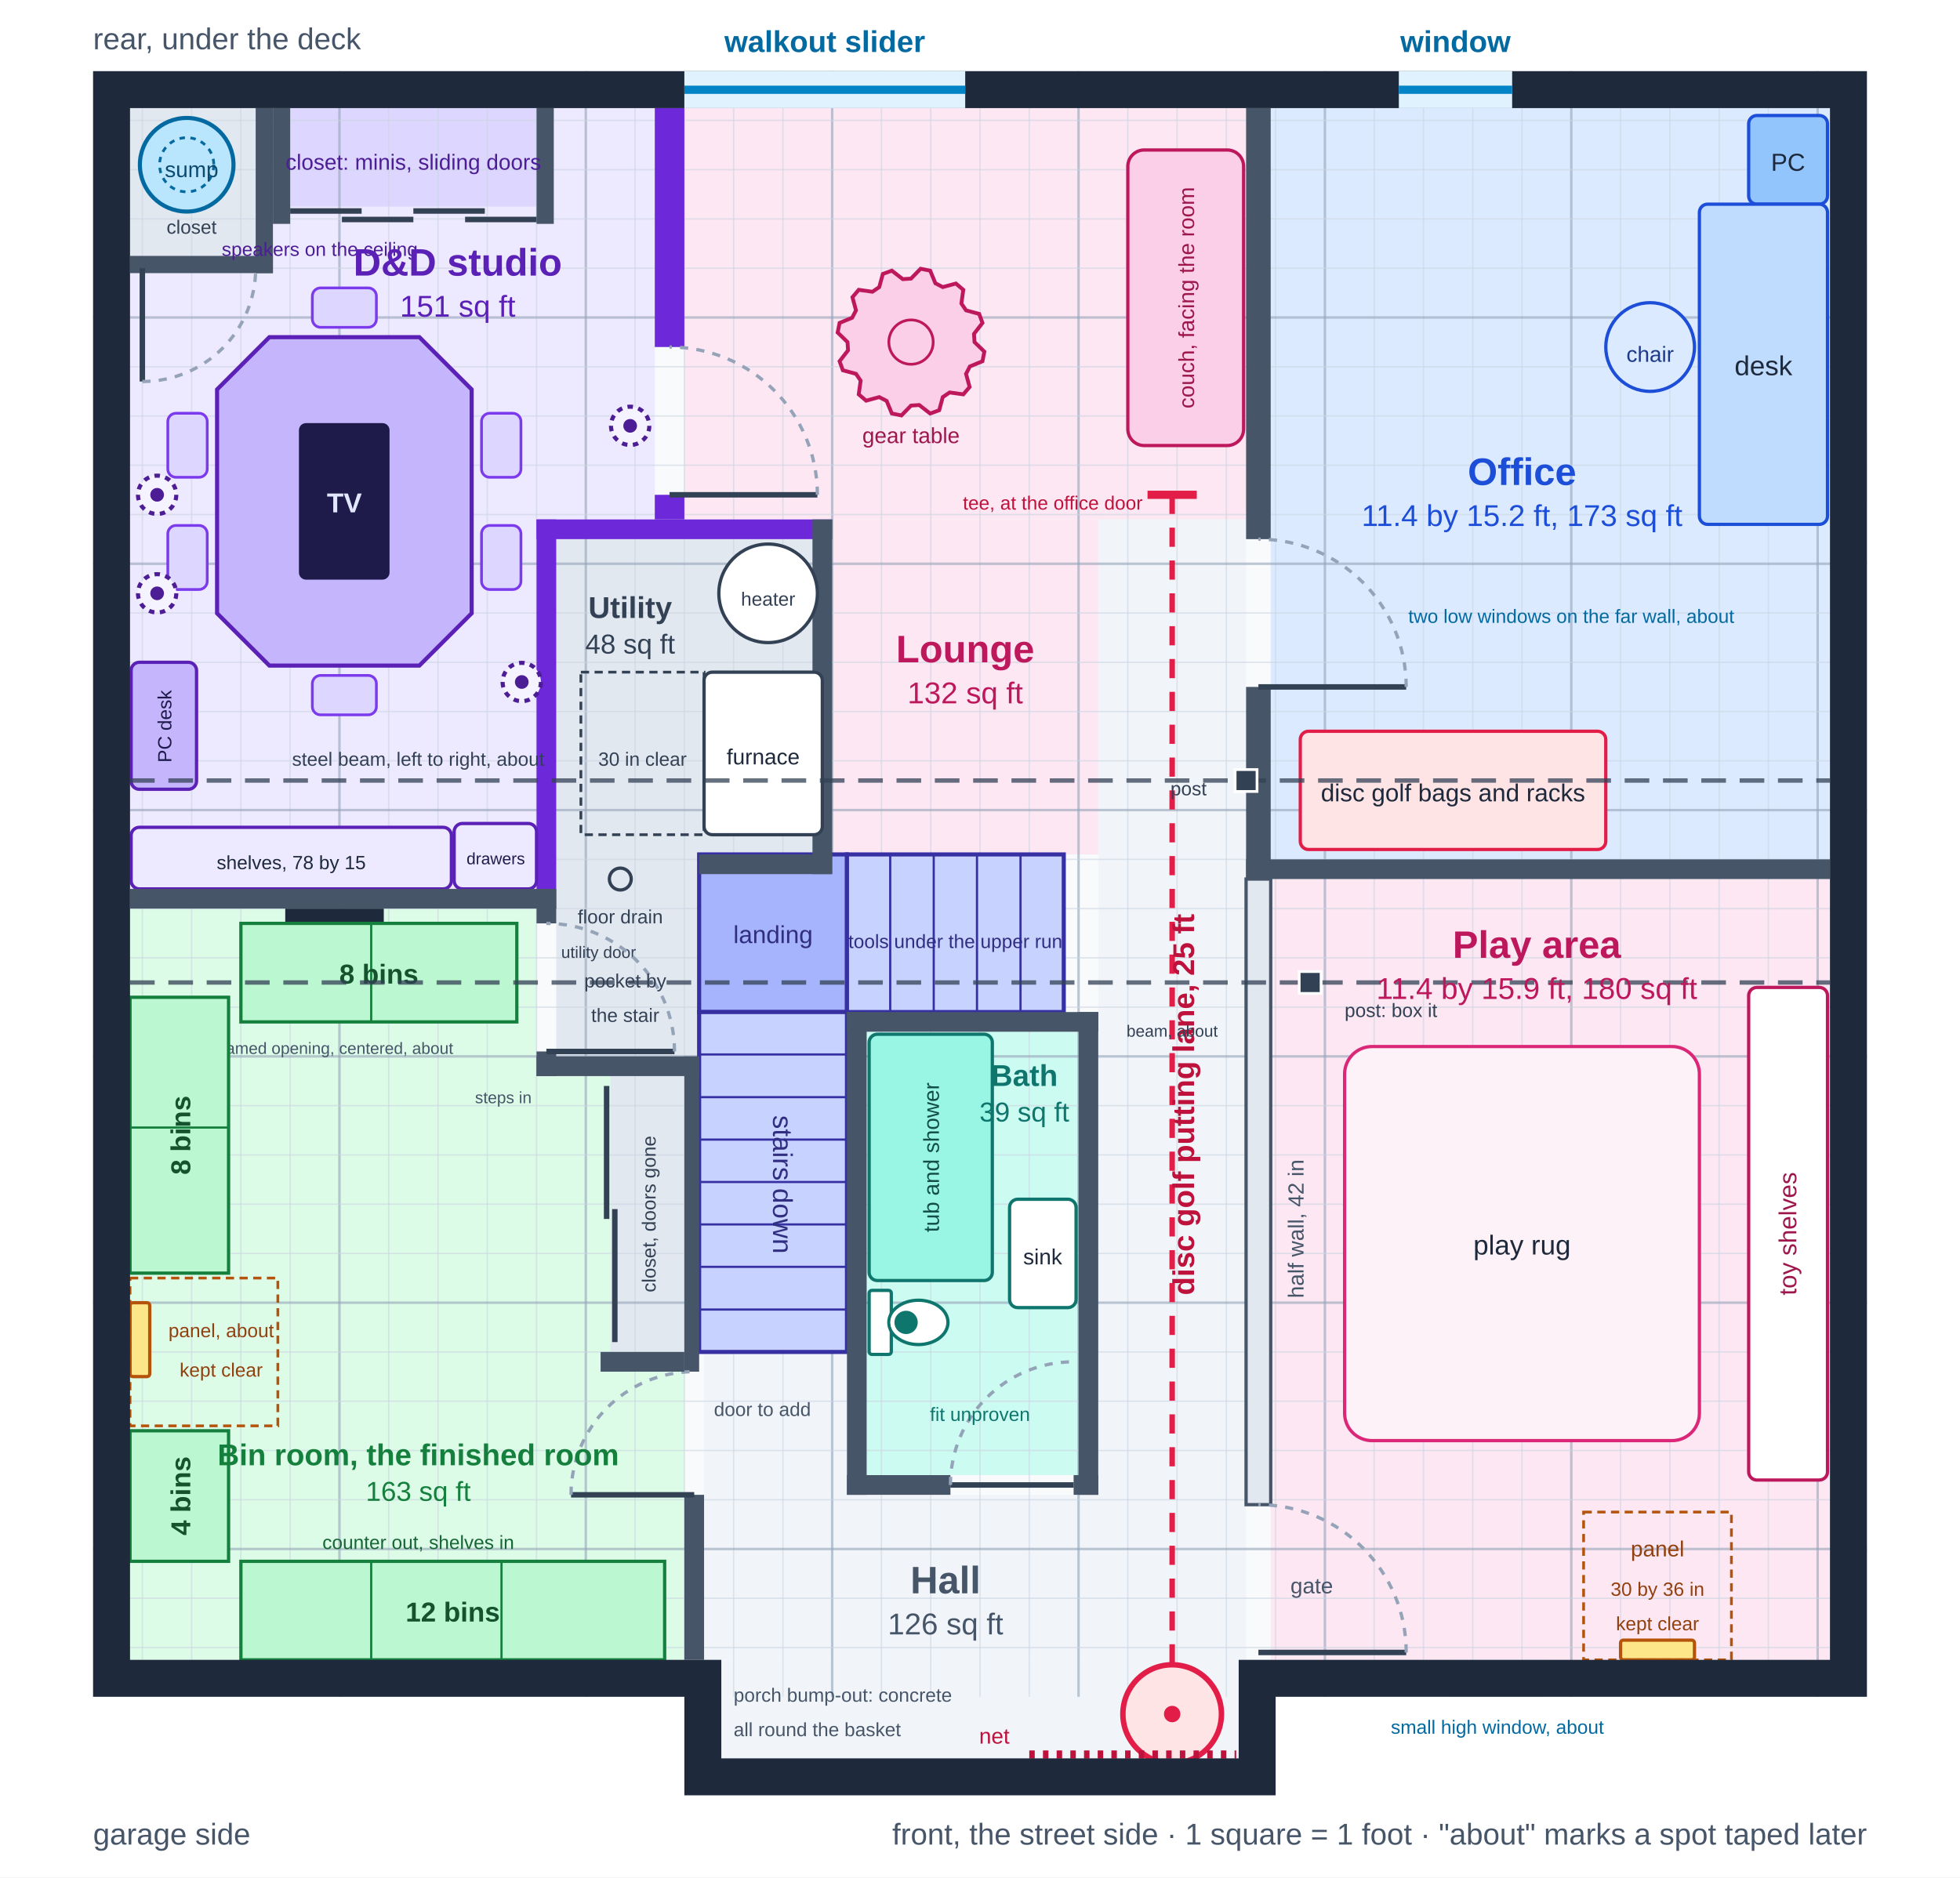
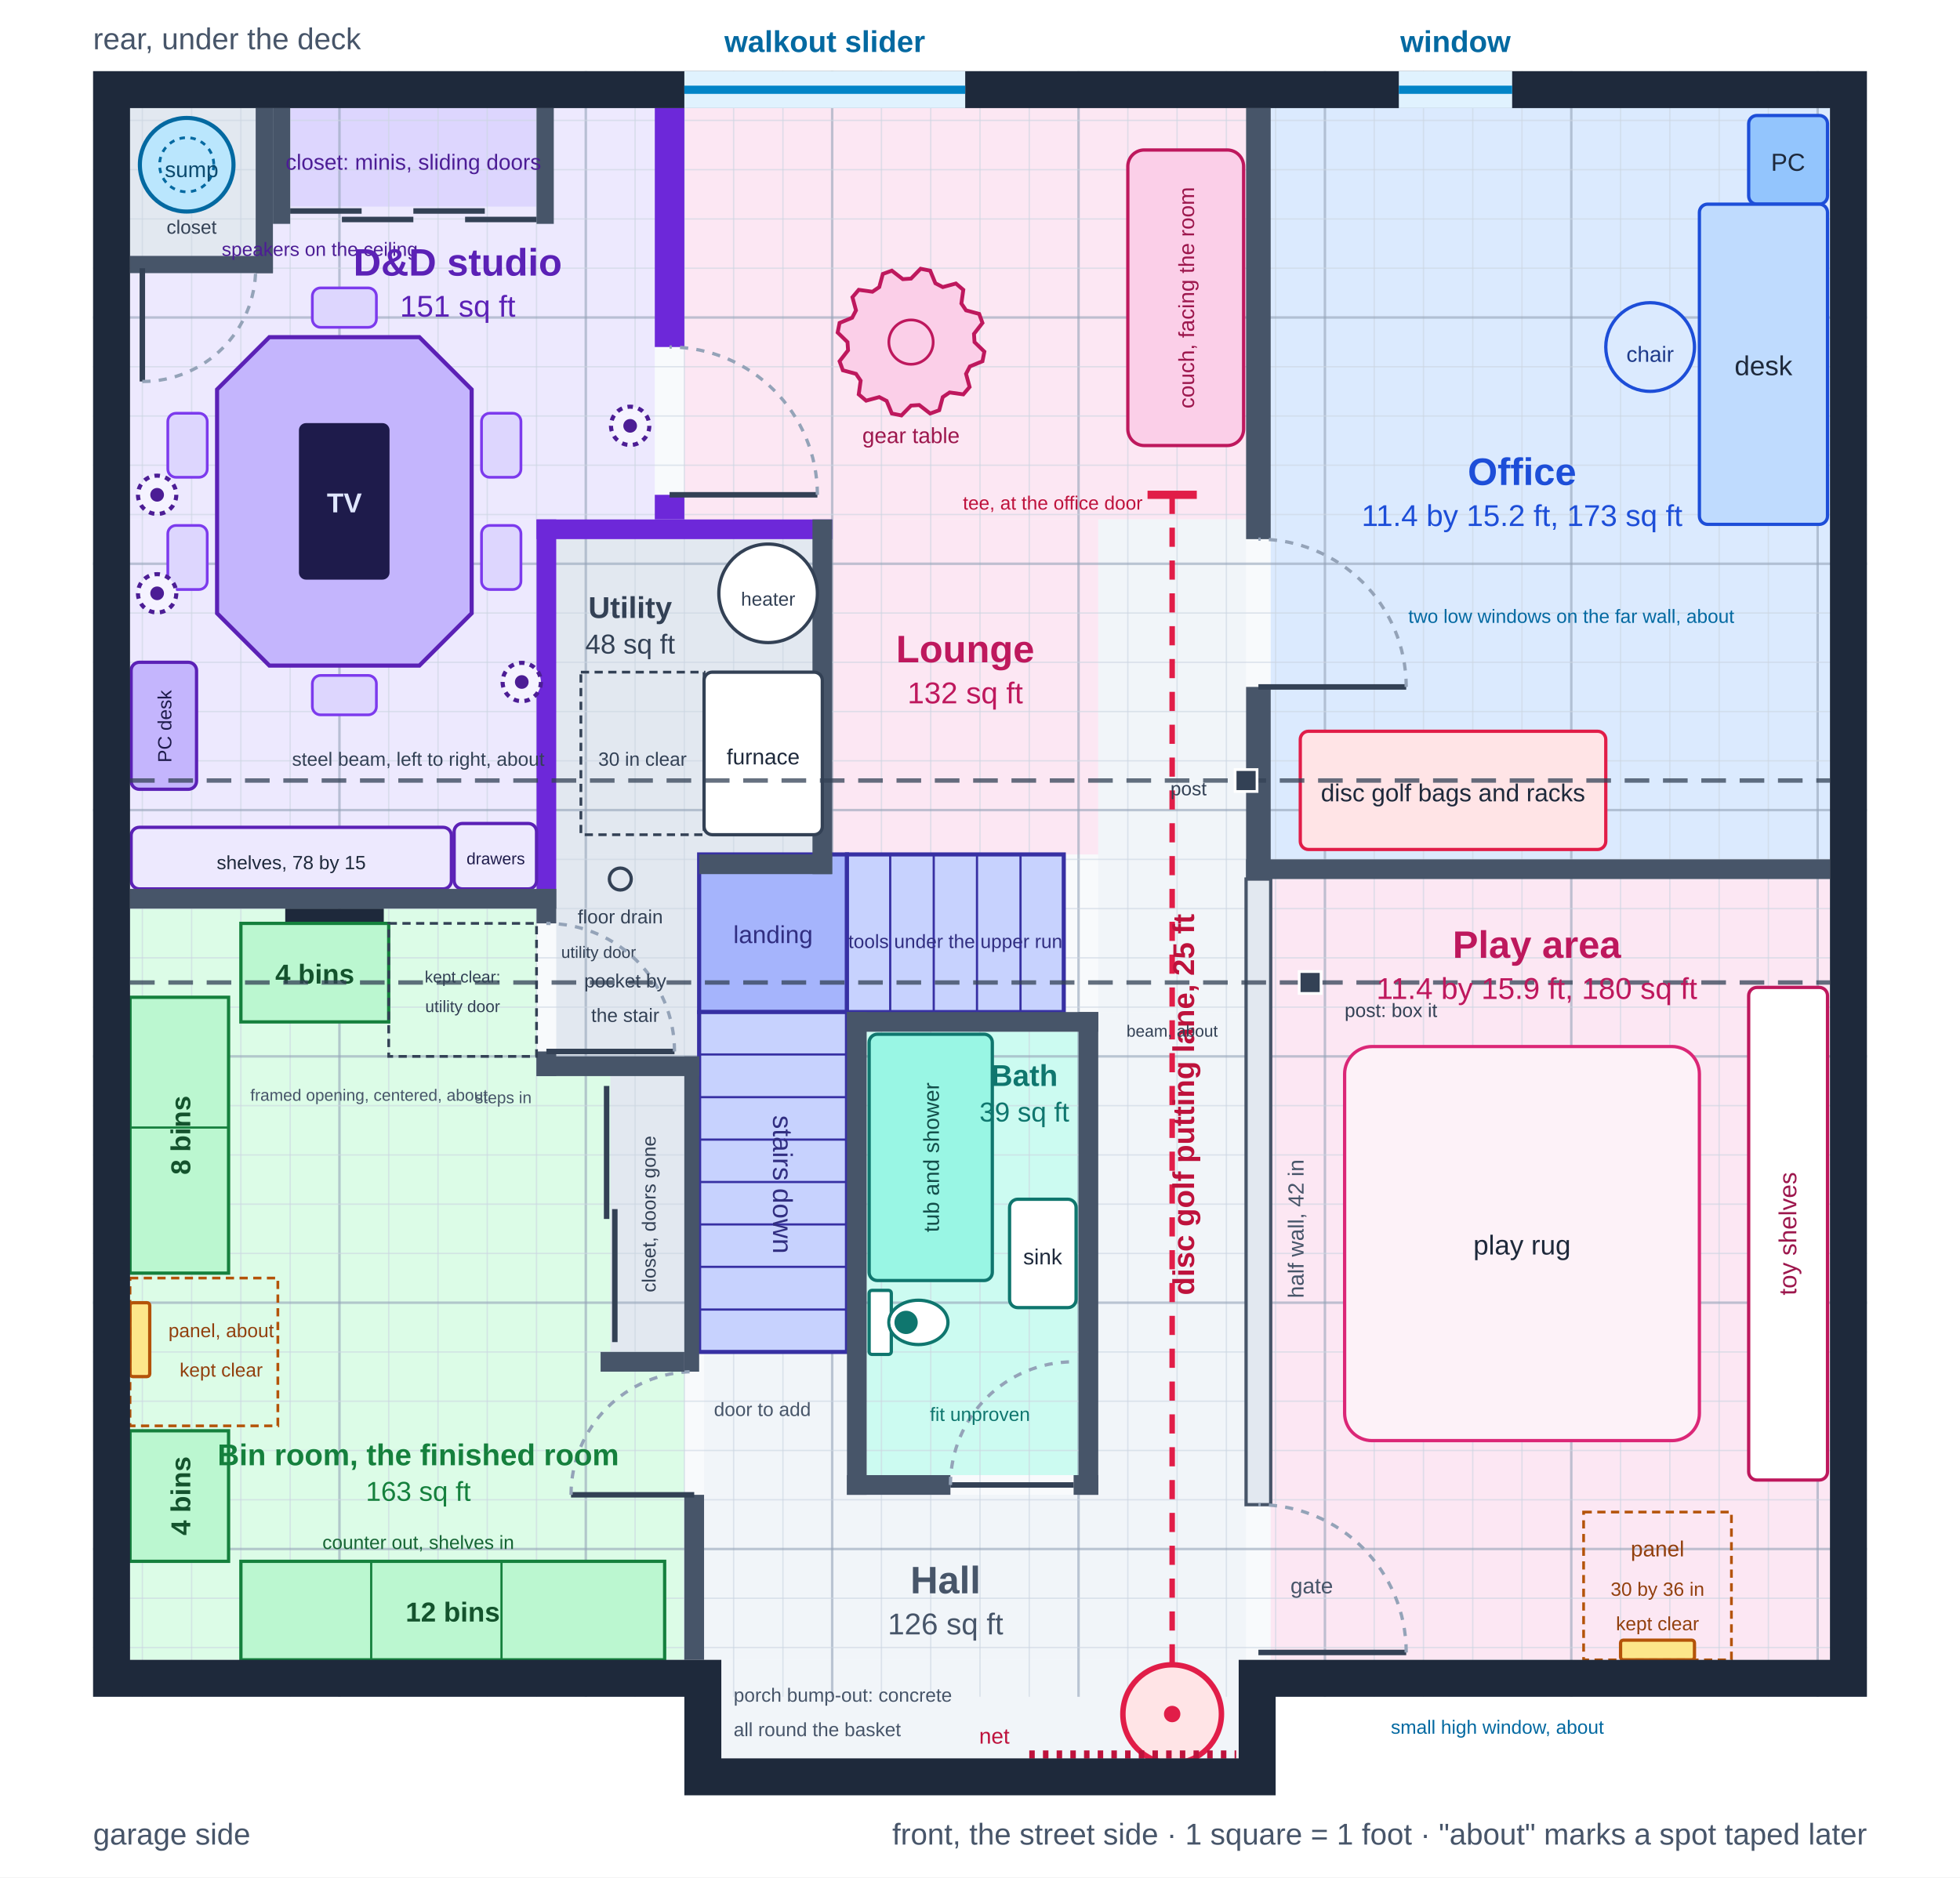
<svg xmlns="http://www.w3.org/2000/svg" viewBox="0 0 716 686" width="716" height="686" font-family="Segoe UI, Arial, sans-serif" role="img" aria-label="The basement with the D&amp;D studio by the utilities: studio, office, play area, bins in the finished room, the lane">
  <rect width="716" height="686" fill="#ffffff" />
  <rect x="34.0" y="26.0" width="648.0" height="594.0" fill="#f8fafc" />
  <rect x="250.0" y="620.0" width="216.0" height="36.0" fill="#f8fafc" />
  <rect x="47.5" y="39.5" width="191.7" height="150.3" fill="#ede9fe" />
  <rect x="47.5" y="189.8" width="148.5" height="135.0" fill="#ede9fe" />
  <rect x="47.5" y="39.5" width="45.9" height="54.0" fill="#e2e8f0" />
  <rect x="106.0" y="39.5" width="90.0" height="36.0" fill="#ddd6fe" />
  <rect x="47.5" y="332.0" width="148.5" height="54.0" fill="#dcfce7" />
  <rect x="47.5" y="386.0" width="202.5" height="220.5" fill="#dcfce7" />
  <rect x="223.0" y="393.2" width="27.0" height="100.8" fill="#e2e8f0" />
  <rect x="464.2" y="321.2" width="204.3" height="285.3" fill="#fce7f3" />
  <rect x="203.2" y="197.0" width="100.8" height="115.2" fill="#e2e8f0" />
  <rect x="203.2" y="312.2" width="52.2" height="73.8" fill="#e2e8f0" />
  <rect x="250.0" y="39.5" width="205.2" height="150.3" fill="#fce7f3" />
  <rect x="304.0" y="189.8" width="97.2" height="122.4" fill="#fce7f3" />
  <rect x="401.2" y="189.8" width="54.0" height="180.0" fill="#f1f5f9" />
  <rect x="401.2" y="369.8" width="54.0" height="176.4" fill="#f1f5f9" />
  <rect x="257.2" y="494.0" width="52.2" height="52.2" fill="#f1f5f9" />
  <rect x="257.2" y="546.2" width="198.0" height="60.3" fill="#f1f5f9" />
  <rect x="263.5" y="606.5" width="189.0" height="36.0" fill="#f1f5f9" />
  <rect x="464.2" y="39.5" width="204.3" height="274.5" fill="#dbeafe" />
  <rect x="316.6" y="377.0" width="77.4" height="162.0" fill="#ccfbf1" />
  <line x1="52.0" y1="26.0" x2="52.0" y2="620.0" stroke="#cbd5e1" stroke-width="0.5" opacity="0.6" />
  <line x1="70.0" y1="26.0" x2="70.0" y2="620.0" stroke="#cbd5e1" stroke-width="0.5" opacity="0.6" />
  <line x1="88.0" y1="26.0" x2="88.0" y2="620.0" stroke="#cbd5e1" stroke-width="0.5" opacity="0.6" />
  <line x1="106.0" y1="26.0" x2="106.0" y2="620.0" stroke="#cbd5e1" stroke-width="0.5" opacity="0.6" />
  <line x1="124.0" y1="26.0" x2="124.0" y2="620.0" stroke="#94a3b8" stroke-width="0.9" opacity="0.6" />
  <line x1="142.0" y1="26.0" x2="142.0" y2="620.0" stroke="#cbd5e1" stroke-width="0.5" opacity="0.6" />
  <line x1="160.0" y1="26.0" x2="160.0" y2="620.0" stroke="#cbd5e1" stroke-width="0.5" opacity="0.6" />
  <line x1="178.0" y1="26.0" x2="178.0" y2="620.0" stroke="#cbd5e1" stroke-width="0.5" opacity="0.6" />
  <line x1="196.0" y1="26.0" x2="196.0" y2="620.0" stroke="#cbd5e1" stroke-width="0.5" opacity="0.6" />
  <line x1="214.0" y1="26.0" x2="214.0" y2="620.0" stroke="#94a3b8" stroke-width="0.9" opacity="0.6" />
  <line x1="232.0" y1="26.0" x2="232.0" y2="620.0" stroke="#cbd5e1" stroke-width="0.5" opacity="0.6" />
  <line x1="250.0" y1="26.0" x2="250.0" y2="620.0" stroke="#cbd5e1" stroke-width="0.5" opacity="0.6" />
  <line x1="268.0" y1="26.0" x2="268.0" y2="620.0" stroke="#cbd5e1" stroke-width="0.5" opacity="0.6" />
  <line x1="286.0" y1="26.0" x2="286.0" y2="620.0" stroke="#cbd5e1" stroke-width="0.5" opacity="0.6" />
  <line x1="304.0" y1="26.0" x2="304.0" y2="620.0" stroke="#94a3b8" stroke-width="0.9" opacity="0.6" />
  <line x1="322.0" y1="26.0" x2="322.0" y2="620.0" stroke="#cbd5e1" stroke-width="0.5" opacity="0.6" />
  <line x1="340.0" y1="26.0" x2="340.0" y2="620.0" stroke="#cbd5e1" stroke-width="0.5" opacity="0.6" />
  <line x1="358.0" y1="26.0" x2="358.0" y2="620.0" stroke="#cbd5e1" stroke-width="0.5" opacity="0.6" />
  <line x1="376.0" y1="26.0" x2="376.0" y2="620.0" stroke="#cbd5e1" stroke-width="0.5" opacity="0.6" />
  <line x1="394.0" y1="26.0" x2="394.0" y2="620.0" stroke="#94a3b8" stroke-width="0.9" opacity="0.6" />
  <line x1="412.0" y1="26.0" x2="412.0" y2="620.0" stroke="#cbd5e1" stroke-width="0.5" opacity="0.6" />
  <line x1="430.0" y1="26.0" x2="430.0" y2="620.0" stroke="#cbd5e1" stroke-width="0.5" opacity="0.6" />
  <line x1="448.0" y1="26.0" x2="448.0" y2="620.0" stroke="#cbd5e1" stroke-width="0.5" opacity="0.6" />
  <line x1="466.0" y1="26.0" x2="466.0" y2="620.0" stroke="#cbd5e1" stroke-width="0.5" opacity="0.6" />
  <line x1="484.0" y1="26.0" x2="484.0" y2="620.0" stroke="#94a3b8" stroke-width="0.9" opacity="0.6" />
  <line x1="502.0" y1="26.0" x2="502.0" y2="620.0" stroke="#cbd5e1" stroke-width="0.5" opacity="0.6" />
  <line x1="520.0" y1="26.0" x2="520.0" y2="620.0" stroke="#cbd5e1" stroke-width="0.5" opacity="0.6" />
  <line x1="538.0" y1="26.0" x2="538.0" y2="620.0" stroke="#cbd5e1" stroke-width="0.5" opacity="0.6" />
  <line x1="556.0" y1="26.0" x2="556.0" y2="620.0" stroke="#cbd5e1" stroke-width="0.5" opacity="0.6" />
  <line x1="574.0" y1="26.0" x2="574.0" y2="620.0" stroke="#94a3b8" stroke-width="0.9" opacity="0.6" />
  <line x1="592.0" y1="26.0" x2="592.0" y2="620.0" stroke="#cbd5e1" stroke-width="0.5" opacity="0.6" />
  <line x1="610.0" y1="26.0" x2="610.0" y2="620.0" stroke="#cbd5e1" stroke-width="0.5" opacity="0.6" />
  <line x1="628.0" y1="26.0" x2="628.0" y2="620.0" stroke="#cbd5e1" stroke-width="0.5" opacity="0.6" />
  <line x1="646.0" y1="26.0" x2="646.0" y2="620.0" stroke="#cbd5e1" stroke-width="0.5" opacity="0.6" />
  <line x1="664.0" y1="26.0" x2="664.0" y2="620.0" stroke="#94a3b8" stroke-width="0.9" opacity="0.6" />
  <line x1="34.0" y1="44.0" x2="682.0" y2="44.0" stroke="#cbd5e1" stroke-width="0.5" opacity="0.6" />
  <line x1="34.0" y1="62.0" x2="682.0" y2="62.0" stroke="#cbd5e1" stroke-width="0.5" opacity="0.6" />
  <line x1="34.0" y1="80.0" x2="682.0" y2="80.0" stroke="#cbd5e1" stroke-width="0.5" opacity="0.6" />
  <line x1="34.0" y1="98.0" x2="682.0" y2="98.0" stroke="#cbd5e1" stroke-width="0.5" opacity="0.6" />
  <line x1="34.0" y1="116.0" x2="682.0" y2="116.0" stroke="#94a3b8" stroke-width="0.9" opacity="0.6" />
  <line x1="34.0" y1="134.0" x2="682.0" y2="134.0" stroke="#cbd5e1" stroke-width="0.5" opacity="0.6" />
  <line x1="34.0" y1="152.0" x2="682.0" y2="152.0" stroke="#cbd5e1" stroke-width="0.5" opacity="0.6" />
  <line x1="34.0" y1="170.0" x2="682.0" y2="170.0" stroke="#cbd5e1" stroke-width="0.5" opacity="0.6" />
  <line x1="34.0" y1="188.0" x2="682.0" y2="188.0" stroke="#cbd5e1" stroke-width="0.5" opacity="0.6" />
  <line x1="34.0" y1="206.0" x2="682.0" y2="206.0" stroke="#94a3b8" stroke-width="0.9" opacity="0.6" />
  <line x1="34.0" y1="224.0" x2="682.0" y2="224.0" stroke="#cbd5e1" stroke-width="0.5" opacity="0.6" />
  <line x1="34.0" y1="242.0" x2="682.0" y2="242.0" stroke="#cbd5e1" stroke-width="0.5" opacity="0.6" />
  <line x1="34.0" y1="260.0" x2="682.0" y2="260.0" stroke="#cbd5e1" stroke-width="0.5" opacity="0.6" />
  <line x1="34.0" y1="278.0" x2="682.0" y2="278.0" stroke="#cbd5e1" stroke-width="0.5" opacity="0.6" />
  <line x1="34.0" y1="296.0" x2="682.0" y2="296.0" stroke="#94a3b8" stroke-width="0.9" opacity="0.6" />
  <line x1="34.0" y1="314.0" x2="682.0" y2="314.0" stroke="#cbd5e1" stroke-width="0.5" opacity="0.6" />
  <line x1="34.0" y1="332.0" x2="682.0" y2="332.0" stroke="#cbd5e1" stroke-width="0.5" opacity="0.6" />
  <line x1="34.0" y1="350.0" x2="682.0" y2="350.0" stroke="#cbd5e1" stroke-width="0.5" opacity="0.6" />
  <line x1="34.0" y1="368.0" x2="682.0" y2="368.0" stroke="#cbd5e1" stroke-width="0.5" opacity="0.6" />
  <line x1="34.0" y1="386.0" x2="682.0" y2="386.0" stroke="#94a3b8" stroke-width="0.9" opacity="0.6" />
  <line x1="34.0" y1="404.0" x2="682.0" y2="404.0" stroke="#cbd5e1" stroke-width="0.5" opacity="0.6" />
  <line x1="34.0" y1="422.0" x2="682.0" y2="422.0" stroke="#cbd5e1" stroke-width="0.5" opacity="0.6" />
  <line x1="34.0" y1="440.0" x2="682.0" y2="440.0" stroke="#cbd5e1" stroke-width="0.5" opacity="0.6" />
  <line x1="34.0" y1="458.0" x2="682.0" y2="458.0" stroke="#cbd5e1" stroke-width="0.5" opacity="0.6" />
  <line x1="34.0" y1="476.0" x2="682.0" y2="476.0" stroke="#94a3b8" stroke-width="0.9" opacity="0.6" />
  <line x1="34.0" y1="494.0" x2="682.0" y2="494.0" stroke="#cbd5e1" stroke-width="0.5" opacity="0.6" />
  <line x1="34.0" y1="512.0" x2="682.0" y2="512.0" stroke="#cbd5e1" stroke-width="0.5" opacity="0.6" />
  <line x1="34.0" y1="530.0" x2="682.0" y2="530.0" stroke="#cbd5e1" stroke-width="0.5" opacity="0.6" />
  <line x1="34.0" y1="548.0" x2="682.0" y2="548.0" stroke="#cbd5e1" stroke-width="0.5" opacity="0.6" />
  <line x1="34.0" y1="566.0" x2="682.0" y2="566.0" stroke="#94a3b8" stroke-width="0.9" opacity="0.6" />
  <line x1="34.0" y1="584.0" x2="682.0" y2="584.0" stroke="#cbd5e1" stroke-width="0.5" opacity="0.6" />
  <line x1="34.0" y1="602.0" x2="682.0" y2="602.0" stroke="#cbd5e1" stroke-width="0.5" opacity="0.6" />
  <rect x="255.4" y="312.2" width="54.0" height="57.6" fill="#a5b4fc" stroke="#3730a3" stroke-width="1.5" />
  <rect x="309.4" y="312.2" width="79.2" height="57.6" fill="#c7d2fe" stroke="#3730a3" stroke-width="1.5" />
  <line x1="325.2" y1="312.2" x2="325.2" y2="369.8" stroke="#3730a3" stroke-width="0.8" />
  <line x1="341.1" y1="312.2" x2="341.1" y2="369.8" stroke="#3730a3" stroke-width="0.8" />
  <line x1="356.9" y1="312.2" x2="356.9" y2="369.8" stroke="#3730a3" stroke-width="0.8" />
  <line x1="372.8" y1="312.2" x2="372.8" y2="369.8" stroke="#3730a3" stroke-width="0.8" />
  <rect x="255.4" y="369.8" width="54.0" height="124.2" fill="#c7d2fe" stroke="#3730a3" stroke-width="1.5" />
  <line x1="255.4" y1="385.3" x2="309.4" y2="385.3" stroke="#3730a3" stroke-width="0.8" />
  <line x1="255.4" y1="400.9" x2="309.4" y2="400.9" stroke="#3730a3" stroke-width="0.8" />
  <line x1="255.4" y1="416.4" x2="309.4" y2="416.4" stroke="#3730a3" stroke-width="0.8" />
  <line x1="255.4" y1="431.9" x2="309.4" y2="431.9" stroke="#3730a3" stroke-width="0.8" />
  <line x1="255.4" y1="447.4" x2="309.4" y2="447.4" stroke="#3730a3" stroke-width="0.8" />
  <line x1="255.4" y1="462.9" x2="309.4" y2="462.9" stroke="#3730a3" stroke-width="0.8" />
  <line x1="255.4" y1="478.5" x2="309.4" y2="478.5" stroke="#3730a3" stroke-width="0.8" />
  <text x="282.4" y="344.6" font-size="9" fill="#312e81" text-anchor="middle">landing</text>
  <text x="282.4" y="432.8" font-size="10" fill="#312e81" text-anchor="middle" transform="rotate(90 282.4 432.8)">stairs down</text>
  <rect x="239.2" y="39.5" width="10.8" height="87.3" fill="#6d28d9" />
  <rect x="239.2" y="180.8" width="10.8" height="9.0" fill="#6d28d9" />
  <rect x="196.0" y="189.8" width="7.2" height="135.0" fill="#6d28d9" />
  <rect x="196.0" y="189.8" width="108.0" height="7.2" fill="#6d28d9" />
  <line x1="244.6" y1="180.8" x2="298.6" y2="180.8" stroke="#334155" stroke-width="2" />
  <path d="M 298.6 180.8 A 54.0 54.0 0 0 0 244.6 126.8" fill="none" stroke="#94a3b8" stroke-width="1.2" stroke-dasharray="3,3" />
  <rect x="47.5" y="93.5" width="52.2" height="6.3" fill="#475569" />
  <rect x="93.4" y="39.5" width="6.3" height="60.3" fill="#475569" />
  <line x1="52.0" y1="98.0" x2="52.0" y2="139.4" stroke="#334155" stroke-width="2" />
  <path d="M 52.0 139.4 A 41.4 41.4 0 0 0 93.4 98.0" fill="none" stroke="#94a3b8" stroke-width="1.2" stroke-dasharray="3,3" />
  <circle cx="68.2" cy="60.2" r="17.1" fill="#bae6fd" stroke="#0369a1" stroke-width="1.5" />
  <circle cx="68.2" cy="60.2" r="9.9" fill="none" stroke="#0369a1" stroke-width="1" stroke-dasharray="2,2" />
  <text x="70.0" y="64.7" font-size="8" fill="#0c4a6e" text-anchor="middle">sump</text>
  <text x="70.0" y="85.4" font-size="7" fill="#334155" text-anchor="middle">closet</text>
  <rect x="99.7" y="39.5" width="6.3" height="42.3" fill="#475569" />
  <rect x="196.0" y="39.5" width="6.3" height="42.3" fill="#475569" />
  <line x1="106.0" y1="77.1" x2="132.1" y2="77.1" stroke="#334155" stroke-width="2" />
  <line x1="124.9" y1="80.2" x2="151.0" y2="80.2" stroke="#334155" stroke-width="2" />
  <line x1="151.0" y1="77.1" x2="177.1" y2="77.1" stroke="#334155" stroke-width="2" />
  <line x1="169.9" y1="80.2" x2="196.0" y2="80.2" stroke="#334155" stroke-width="2" />
  <text x="151.0" y="62.0" font-size="8" fill="#4c1d95" text-anchor="middle">closet: minis, sliding doors</text>
  <polygon points="98.4,123.2 153.2,123.2 172.3,142.3 172.3,224.1 153.2,243.2 98.4,243.2 79.3,224.1 79.3,142.3" fill="#c4b5fd" stroke="#5b21b6" stroke-width="1.5" />
  <rect x="109.8" y="155.2" width="31.9" height="56.0" rx="2" fill="#1e1b4b" stroke="#1e1b4b" stroke-width="1.2" />
  <text x="125.8" y="187.2" font-size="10" font-weight="700" fill="#e0e7ff" text-anchor="middle">TV</text>
  <rect x="114.1" y="105.2" width="23.4" height="14.4" rx="3" fill="#ddd6fe" stroke="#7c3aed" />
  <rect x="114.1" y="246.8" width="23.4" height="14.4" rx="3" fill="#ddd6fe" stroke="#7c3aed" />
  <rect x="61.3" y="151.0" width="14.4" height="23.4" rx="3" fill="#ddd6fe" stroke="#7c3aed" />
  <rect x="175.9" y="151.0" width="14.4" height="23.4" rx="3" fill="#ddd6fe" stroke="#7c3aed" />
  <rect x="61.3" y="192.0" width="14.4" height="23.4" rx="3" fill="#ddd6fe" stroke="#7c3aed" />
  <rect x="175.9" y="192.0" width="14.4" height="23.4" rx="3" fill="#ddd6fe" stroke="#7c3aed" />
  <rect x="47.9" y="242.0" width="23.9" height="46.4" rx="3" fill="#c4b5fd" stroke="#5b21b6" stroke-width="1.2" />
  <text x="59.6" y="265.4" font-size="7" fill="#1e1b4b" text-anchor="middle" transform="rotate(-90 59.6 265.4)" dy="3">PC desk</text>
  <rect x="47.9" y="302.3" width="117.0" height="22.5" rx="3" fill="#ede9fe" stroke="#5b21b6" stroke-width="1.2" />
  <text x="106.4" y="317.6" font-size="7" fill="#1e293b" text-anchor="middle">shelves, 78 by 15</text>
  <rect x="165.9" y="300.9" width="30.1" height="23.9" rx="3" fill="#ede9fe" stroke="#5b21b6" stroke-width="1.2" />
  <text x="181.1" y="315.8" font-size="6" fill="#1e1b4b" text-anchor="middle">drawers</text>
  <circle cx="57.4" cy="180.8" r="7" fill="#f5f3ff" stroke="#4c1d95" stroke-width="1.5" stroke-dasharray="2,2" />
  <circle cx="57.4" cy="180.8" r="2.5" fill="#4c1d95" />
  <circle cx="230.2" cy="155.6" r="7" fill="#f5f3ff" stroke="#4c1d95" stroke-width="1.5" stroke-dasharray="2,2" />
  <circle cx="230.2" cy="155.6" r="2.5" fill="#4c1d95" />
  <circle cx="57.4" cy="216.8" r="7" fill="#f5f3ff" stroke="#4c1d95" stroke-width="1.5" stroke-dasharray="2,2" />
  <circle cx="57.4" cy="216.8" r="2.5" fill="#4c1d95" />
  <circle cx="190.6" cy="249.2" r="7" fill="#f5f3ff" stroke="#4c1d95" stroke-width="1.5" stroke-dasharray="2,2" />
  <circle cx="190.6" cy="249.2" r="2.5" fill="#4c1d95" />
  <text x="116.8" y="93.5" font-size="7" fill="#4c1d95" text-anchor="middle">speakers on the ceiling</text>
  <rect x="47.5" y="324.8" width="155.7" height="7.2" fill="#475569" />
  <rect x="196.0" y="324.8" width="7.2" height="12.6" fill="#475569" />
  <rect x="196.0" y="384.2" width="7.2" height="9.0" fill="#475569" />
  <text x="205.0" y="350.0" font-size="6" fill="#334155" text-anchor="start">utility door</text>
  <rect x="196.0" y="386.0" width="59.4" height="7.2" fill="#475569" />
  <rect x="250.0" y="386.0" width="5.4" height="115.2" fill="#475569" />
  <rect x="250.0" y="546.2" width="7.2" height="60.3" fill="#475569" />
  <line x1="253.6" y1="546.2" x2="208.6" y2="546.2" stroke="#334155" stroke-width="2" />
  <path d="M 208.6 546.2 A 45.0 45.0 0 0 1 253.6 501.2" fill="none" stroke="#94a3b8" stroke-width="1.2" stroke-dasharray="3,3" />
  <text x="260.8" y="517.4" font-size="7" fill="#475569" text-anchor="start">door to add</text>
  <rect x="219.4" y="494.0" width="30.6" height="7.2" fill="#475569" />
  <line x1="221.6" y1="396.8" x2="221.6" y2="445.4" stroke="#334155" stroke-width="2" />
  <line x1="224.6" y1="441.8" x2="224.6" y2="490.4" stroke="#334155" stroke-width="2" />
  <text x="236.5" y="443.6" font-size="7" fill="#334155" text-anchor="middle" transform="rotate(-90 236.5 443.6)" dy="3">closet, doors gone</text>
  <text x="194.2" y="403.1" font-size="6" fill="#475569" text-anchor="end">steps in</text>
  <rect x="47.5" y="476.0" width="7.2" height="27.0" rx="1" fill="#fde68a" stroke="#b45309" stroke-width="1.2" />
  <rect x="47.5" y="467.0" width="54.0" height="54.0" fill="none" stroke="#b45309" stroke-width="1" stroke-dasharray="3,2" />
  <text x="80.8" y="488.6" font-size="7" fill="#92400e" text-anchor="middle">panel, about</text>
  <text x="80.8" y="503.0" font-size="7" fill="#92400e" text-anchor="middle">kept clear</text>
  <rect x="104.2" y="332.0" width="36.0" height="5.4" fill="#1e293b" />
-   <text x="122.2" y="385.1" font-size="6" fill="#475569" text-anchor="middle">framed opening, centered, about</text>
+   <text x="134.8" y="402.2" font-size="6" fill="#475569" text-anchor="middle">framed opening, centered, about</text>
  <rect x="47.5" y="364.4" width="36.0" height="100.8" fill="#bbf7d0" stroke="#15803d" stroke-width="1.2" />
  <line x1="47.5" y1="412.0" x2="83.5" y2="412.0" stroke="#15803d" stroke-width="0.8" />
  <text x="65.5" y="418.8" font-size="10" font-weight="700" fill="#14532d" text-anchor="middle" transform="rotate(-90 65.5 414.8)">8 bins</text>
-   <rect x="88.0" y="337.4" width="100.8" height="36.0" fill="#bbf7d0" stroke="#15803d" stroke-width="1.2" />
-   <line x1="135.6" y1="337.4" x2="135.6" y2="373.4" stroke="#15803d" stroke-width="0.8" />
-   <text x="138.4" y="359.4" font-size="10" font-weight="700" fill="#14532d" text-anchor="middle">8 bins</text>
+   <rect x="88.0" y="337.4" width="54.0" height="36.0" fill="#bbf7d0" stroke="#15803d" stroke-width="1.2" />
+   <text x="115.0" y="359.4" font-size="10" font-weight="700" fill="#14532d" text-anchor="middle">4 bins</text>
+   <rect x="142.0" y="337.4" width="54.0" height="48.6" fill="none" stroke="#334155" stroke-width="1" stroke-dasharray="3,2" />
+   <text x="169.0" y="359.0" font-size="6" fill="#334155" text-anchor="middle">kept clear:</text>
+   <text x="169.0" y="369.8" font-size="6" fill="#334155" text-anchor="middle">utility door</text>
  <rect x="88.0" y="570.5" width="154.8" height="36.0" fill="#bbf7d0" stroke="#15803d" stroke-width="1.2" />
  <line x1="135.6" y1="570.5" x2="135.6" y2="606.5" stroke="#15803d" stroke-width="0.8" />
  <line x1="183.2" y1="570.5" x2="183.2" y2="606.5" stroke="#15803d" stroke-width="0.8" />
  <text x="165.4" y="592.5" font-size="10" font-weight="700" fill="#14532d" text-anchor="middle">12 bins</text>
  <rect x="47.5" y="522.8" width="36.0" height="47.7" fill="#bbf7d0" stroke="#15803d" stroke-width="1.2" />
  <text x="65.5" y="550.6" font-size="10" font-weight="700" fill="#14532d" text-anchor="middle" transform="rotate(-90 65.5 546.6)">4 bins</text>
  <text x="152.8" y="566.0" font-size="7" fill="#166534" text-anchor="middle">counter out, shelves in</text>
  <rect x="491.2" y="382.4" width="129.6" height="144.0" rx="10" fill="#fdf2f8" stroke="#db2777" stroke-width="1.2" />
  <text x="556.0" y="458.4" font-size="10" fill="#1e293b" text-anchor="middle">play rug</text>
  <rect x="638.8" y="360.8" width="28.8" height="180.0" rx="3" fill="#ffffff" stroke="#be185d" stroke-width="1.2" />
  <text x="653.2" y="450.8" font-size="9" fill="#9d174d" text-anchor="middle" transform="rotate(-90 653.2 450.8)" dy="3">toy shelves</text>
  <rect x="592.0" y="599.3" width="27.0" height="7.2" rx="1" fill="#fde68a" stroke="#b45309" stroke-width="1.2" />
  <rect x="578.5" y="552.5" width="54.0" height="54.0" fill="none" stroke="#b45309" stroke-width="1" stroke-dasharray="3,2" />
  <text x="605.5" y="568.7" font-size="8" fill="#92400e" text-anchor="middle">panel</text>
  <text x="605.5" y="583.1" font-size="7" fill="#92400e" text-anchor="middle">30 by 36 in</text>
  <text x="605.5" y="595.7" font-size="7" fill="#92400e" text-anchor="middle">kept clear</text>
  <rect x="455.2" y="321.2" width="9.0" height="228.6" fill="#e2e8f0" stroke="#475569" stroke-width="1.2" />
  <line x1="459.7" y1="603.8" x2="513.7" y2="603.8" stroke="#334155" stroke-width="2" />
  <path d="M 513.7 603.8 A 54.0 54.0 0 0 0 459.7 549.8" fill="none" stroke="#94a3b8" stroke-width="1.2" stroke-dasharray="3,3" />
  <text x="473.2" y="449.0" font-size="8" fill="#475569" text-anchor="middle" transform="rotate(-90 473.2 449.0)" dy="3">half wall, 42 in</text>
  <text x="471.4" y="582.2" font-size="8" fill="#475569" text-anchor="start">gate</text>
  <text x="491.2" y="371.6" font-size="7" fill="#334155" text-anchor="start">post: box it</text>
  <rect x="529.0" y="606.5" width="36.0" height="13.5" fill="#e0f2fe" />
  <line x1="529.0" y1="613.3" x2="565.0" y2="613.3" stroke="#0284c7" stroke-width="3" />
  <text x="547.0" y="633.5" font-size="7" fill="#0369a1" text-anchor="middle">small high window, about</text>
  <rect x="296.8" y="189.8" width="7.2" height="129.6" fill="#475569" />
  <rect x="255.4" y="312.2" width="48.6" height="7.2" fill="#475569" />
  <line x1="199.6" y1="384.2" x2="246.4" y2="384.2" stroke="#334155" stroke-width="2" />
  <path d="M 246.4 384.2 A 46.8 46.8 0 0 0 199.6 337.4" fill="none" stroke="#94a3b8" stroke-width="1.2" stroke-dasharray="3,3" />
  <rect x="257.2" y="245.6" width="43.2" height="59.4" rx="3" fill="#ffffff" stroke="#334155" stroke-width="1.2" />
  <text x="278.8" y="279.3" font-size="8" fill="#1e293b" text-anchor="middle">furnace</text>
  <rect x="212.2" y="245.6" width="45.0" height="59.4" fill="none" stroke="#334155" stroke-width="1" stroke-dasharray="3,2" />
  <text x="234.7" y="279.8" font-size="7" fill="#334155" text-anchor="middle">30 in clear</text>
  <circle cx="280.6" cy="216.8" r="18.0" fill="#ffffff" stroke="#334155" stroke-width="1.2" />
  <text x="280.6" y="221.3" font-size="7" fill="#334155" text-anchor="middle">heater</text>
  <circle cx="226.6" cy="321.2" r="4" fill="none" stroke="#334155" stroke-width="1.2" />
  <text x="226.6" y="337.4" font-size="7" fill="#334155" text-anchor="middle">floor drain</text>
  <text x="228.4" y="360.8" font-size="7" fill="#334155" text-anchor="middle">pocket by</text>
  <text x="228.4" y="373.4" font-size="7" fill="#334155" text-anchor="middle">the stair</text>
  <rect x="412.0" y="54.8" width="42.3" height="108.0" rx="6" fill="#fbcfe8" stroke="#be185d" stroke-width="1.2" />
  <text x="433.2" y="108.8" font-size="8" fill="#9d174d" text-anchor="middle" transform="rotate(-90 433.2 108.8)" dy="3">couch, facing the room</text>
  <polygon points="356.0,125.0 359.6,128.5 358.9,132.0 354.3,133.9 352.9,136.6 354.2,141.4 351.9,144.1 346.9,143.4 344.4,145.1 343.1,149.9 339.8,151.1 335.8,148.0 332.8,148.2 329.3,151.8 325.8,151.1 323.9,146.5 321.2,145.1 316.4,146.4 313.7,144.1 314.4,139.1 312.7,136.6 307.9,135.3 306.7,132.0 309.8,128.0 309.6,125.0 306.0,121.5 306.7,118.0 311.3,116.1 312.7,113.4 311.4,108.6 313.7,105.9 318.7,106.6 321.2,104.9 322.5,100.1 325.8,98.9 329.8,102.0 332.8,101.8 336.3,98.2 339.8,98.9 341.7,103.5 344.4,104.9 349.2,103.6 351.9,105.9 351.2,110.9 352.9,113.4 357.7,114.7 358.9,118.0 355.8,122.0" fill="#fbcfe8" stroke="#be185d" stroke-width="1.4" />
  <circle cx="332.8" cy="125.0" r="8.1" fill="none" stroke="#be185d" stroke-width="1" />
  <text x="332.8" y="161.9" font-size="8" fill="#9d174d" text-anchor="middle">gear table</text>
  <text x="417.4" y="186.2" font-size="7" fill="#be123c" text-anchor="end">tee, at the office door</text>
  <text x="349.0" y="346.4" font-size="7" fill="#312e81" text-anchor="middle">tools under the upper run</text>
  <line x1="428.2" y1="180.8" x2="428.2" y2="626.3" stroke="#e11d48" stroke-width="2" stroke-dasharray="7,5" />
  <line x1="419.2" y1="180.8" x2="437.2" y2="180.8" stroke="#e11d48" stroke-width="3" />
  <circle cx="428.2" cy="626.3" r="18.0" fill="#ffe4e6" stroke="#e11d48" stroke-width="2" />
  <circle cx="428.2" cy="626.3" r="3" fill="#e11d48" />
  <text x="436.2" y="403.6" font-size="11" font-weight="700" fill="#be123c" text-anchor="middle" transform="rotate(-90 436.2 403.6)">disc golf putting lane, 25 ft</text>
  <line x1="376.0" y1="641.1" x2="451.6" y2="641.1" stroke="#be123c" stroke-width="3" stroke-dasharray="2,3" />
  <text x="368.8" y="637.1" font-size="8" fill="#be123c" text-anchor="end">net</text>
  <text x="268.0" y="621.8" font-size="7" fill="#475569" text-anchor="start">porch bump-out: concrete</text>
  <text x="268.0" y="634.4" font-size="7" fill="#475569" text-anchor="start">all round the basket</text>
  <rect x="455.2" y="39.5" width="9.0" height="157.5" fill="#475569" />
  <rect x="455.2" y="251.0" width="9.0" height="70.2" fill="#475569" />
  <rect x="455.2" y="314.0" width="213.3" height="7.2" fill="#475569" />
  <line x1="459.7" y1="251.0" x2="513.7" y2="251.0" stroke="#334155" stroke-width="2" />
  <path d="M 513.7 251.0 A 54.0 54.0 0 0 0 459.7 197.0" fill="none" stroke="#94a3b8" stroke-width="1.2" stroke-dasharray="3,3" />
  <rect x="638.8" y="42.2" width="28.8" height="32.4" rx="3" fill="#93c5fd" stroke="#1d4ed8" stroke-width="1.2" />
  <text x="653.2" y="62.4" font-size="9" fill="#1e293b" text-anchor="middle">PC</text>
  <rect x="620.8" y="74.6" width="46.8" height="117.0" rx="3" fill="#bfdbfe" stroke="#1d4ed8" stroke-width="1.2" />
  <text x="644.2" y="137.1" font-size="10" fill="#1e293b" text-anchor="middle">desk</text>
  <circle cx="602.8" cy="126.8" r="16.2" fill="#dbeafe" stroke="#1d4ed8" stroke-width="1.2" />
  <text x="602.8" y="132.2" font-size="8" fill="#1e3a8a" text-anchor="middle">chair</text>
  <rect x="475.0" y="267.2" width="111.6" height="43.2" rx="3" fill="#ffe4e6" stroke="#e11d48" stroke-width="1.2" />
  <text x="530.8" y="292.8" font-size="9" fill="#1e293b" text-anchor="middle">disc golf bags and racks</text>
  <rect x="668.5" y="89.0" width="13.5" height="27.0" fill="#e0f2fe" />
  <line x1="675.3" y1="89.0" x2="675.3" y2="116.0" stroke="#0284c7" stroke-width="3" />
  <rect x="668.5" y="157.4" width="13.5" height="27.0" fill="#e0f2fe" />
  <line x1="675.3" y1="157.4" x2="675.3" y2="184.4" stroke="#0284c7" stroke-width="3" />
  <text x="574.0" y="227.6" font-size="7" fill="#0369a1" text-anchor="middle">two low windows on the far wall, about</text>
  <rect x="309.4" y="369.8" width="91.8" height="7.2" fill="#475569" />
  <rect x="309.4" y="369.8" width="7.2" height="176.4" fill="#475569" />
  <rect x="394.0" y="369.8" width="7.2" height="176.4" fill="#475569" />
  <rect x="309.4" y="539.0" width="37.8" height="7.2" fill="#475569" />
  <rect x="392.2" y="539.0" width="9.0" height="7.2" fill="#475569" />
  <line x1="392.2" y1="542.6" x2="347.2" y2="542.6" stroke="#334155" stroke-width="2" />
  <path d="M 347.2 542.6 A 45.0 45.0 0 0 1 392.2 497.6" fill="none" stroke="#94a3b8" stroke-width="1.2" stroke-dasharray="3,3" />
  <rect x="317.5" y="377.9" width="45.0" height="90.0" rx="3" fill="#99f6e4" stroke="#0f766e" stroke-width="1.2" />
  <text x="340.0" y="422.9" font-size="8" fill="#134e4a" text-anchor="middle" transform="rotate(-90 340.0 422.9)" dy="3">tub and shower</text>
  <rect x="317.5" y="471.5" width="8.1" height="23.4" rx="1" fill="#ffffff" stroke="#0f766e" stroke-width="1.2" />
  <ellipse cx="335.5" cy="483.2" rx="10.8" ry="8.1" fill="#ffffff" stroke="#0f766e" stroke-width="1.2" />
  <rect x="368.8" y="438.2" width="24.3" height="39.6" rx="3" fill="#ffffff" stroke="#0f766e" stroke-width="1.2" />
  <text x="380.9" y="462.0" font-size="8" fill="#1e293b" text-anchor="middle">sink</text>
  <text x="358.0" y="519.2" font-size="7" fill="#0f766e" text-anchor="middle">fit unproven</text>
  <line x1="47.5" y1="285.2" x2="668.5" y2="285.2" stroke="#334155" stroke-width="1.6" stroke-dasharray="9,5" opacity="0.75" />
  <line x1="47.5" y1="359.0" x2="668.5" y2="359.0" stroke="#334155" stroke-width="1.6" stroke-dasharray="9,5" opacity="0.75" />
  <text x="152.8" y="279.8" font-size="7" fill="#334155" text-anchor="middle">steel beam, left to right, about</text>
  <text x="428.2" y="378.8" font-size="6" fill="#334155" text-anchor="middle">beam, about</text>
  <rect x="451.2" y="281.2" width="8" height="8" fill="#334155" stroke="#ffffff" stroke-width="1" />
  <rect x="474.6" y="355.0" width="8" height="8" fill="#334155" stroke="#ffffff" stroke-width="1" />
  <text x="440.8" y="290.6" font-size="7" fill="#334155" text-anchor="end">post</text>
  <path d="M 34 26 H 682.0 V 620.0 H 466.0 V 656.0 H 250.0 V 620.0 H 34 Z M 47.5 39.5 V 606.5 H 263.5 V 642.5 H 452.5 V 606.5 H 668.5 V 39.5 Z" fill="#1e293b" fill-rule="evenodd" />
  <rect x="250.0" y="26.0" width="102.6" height="13.5" fill="#e0f2fe" />
  <line x1="250.0" y1="32.8" x2="352.6" y2="32.8" stroke="#0284c7" stroke-width="3" />
  <text x="301.3" y="19.0" font-size="11" font-weight="700" fill="#0369a1" text-anchor="middle">walkout slider</text>
  <rect x="511.0" y="26.0" width="41.4" height="13.5" fill="#e0f2fe" />
  <line x1="511.0" y1="32.8" x2="552.4" y2="32.8" stroke="#0284c7" stroke-width="3" />
  <text x="531.7" y="19.0" font-size="11" font-weight="700" fill="#0369a1" text-anchor="middle">window</text>
  <circle cx="331.0" cy="483.2" r="5" fill="#0f766e" stroke="#ffffff" stroke-width="1.5" />
  <text x="167.2" y="100.7" font-size="14" font-weight="700" fill="#5b21b6" text-anchor="middle">D&amp;D studio</text>
  <text x="167.2" y="115.7" font-size="11" fill="#5b21b6" text-anchor="middle">151 sq ft</text>
  <text x="152.8" y="535.4" font-size="11" font-weight="700" fill="#15803d" text-anchor="middle">Bin room, the finished room</text>
  <text x="152.8" y="548.4" font-size="10" fill="#15803d" text-anchor="middle">163 sq ft</text>
  <text x="561.4" y="350.0" font-size="14" font-weight="700" fill="#be185d" text-anchor="middle">Play area</text>
  <text x="561.4" y="365.0" font-size="11" fill="#be185d" text-anchor="middle">11.4 by 15.9 ft, 180 sq ft</text>
  <text x="230.2" y="225.8" font-size="11" font-weight="700" fill="#334155" text-anchor="middle">Utility</text>
  <text x="230.2" y="238.8" font-size="10" fill="#334155" text-anchor="middle">48 sq ft</text>
  <text x="352.6" y="242.0" font-size="14" font-weight="700" fill="#be185d" text-anchor="middle">Lounge</text>
  <text x="352.6" y="257.0" font-size="11" fill="#be185d" text-anchor="middle">132 sq ft</text>
  <text x="345.4" y="582.2" font-size="14" font-weight="700" fill="#475569" text-anchor="middle">Hall</text>
  <text x="345.4" y="597.2" font-size="11" fill="#475569" text-anchor="middle">126 sq ft</text>
  <text x="556.0" y="177.2" font-size="14" font-weight="700" fill="#1d4ed8" text-anchor="middle">Office</text>
  <text x="556.0" y="192.2" font-size="11" fill="#1d4ed8" text-anchor="middle">11.4 by 15.2 ft, 173 sq ft</text>
  <text x="374.2" y="396.8" font-size="11" font-weight="700" fill="#0f766e" text-anchor="middle">Bath</text>
  <text x="374.2" y="409.8" font-size="10" fill="#0f766e" text-anchor="middle">39 sq ft</text>
  <text x="34.0" y="18.0" font-size="11" fill="#475569">rear, under the deck</text>
  <text x="682.0" y="674.0" font-size="11" fill="#475569" text-anchor="end">front, the street side · 1 square = 1 foot · "about" marks a spot taped later</text>
  <text x="34.0" y="674.0" font-size="11" fill="#475569">garage side</text>
</svg>
